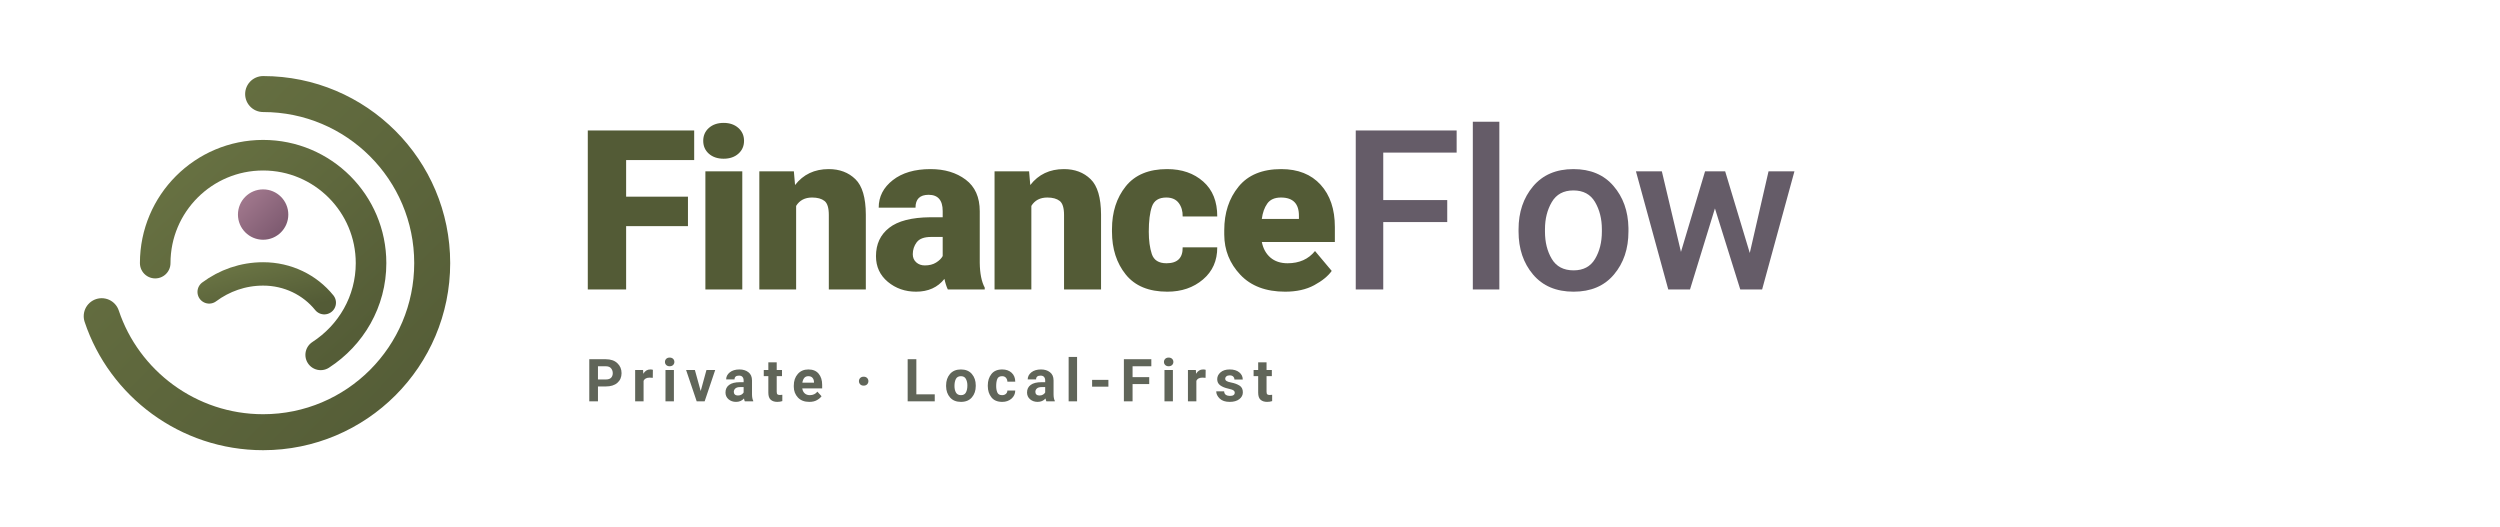
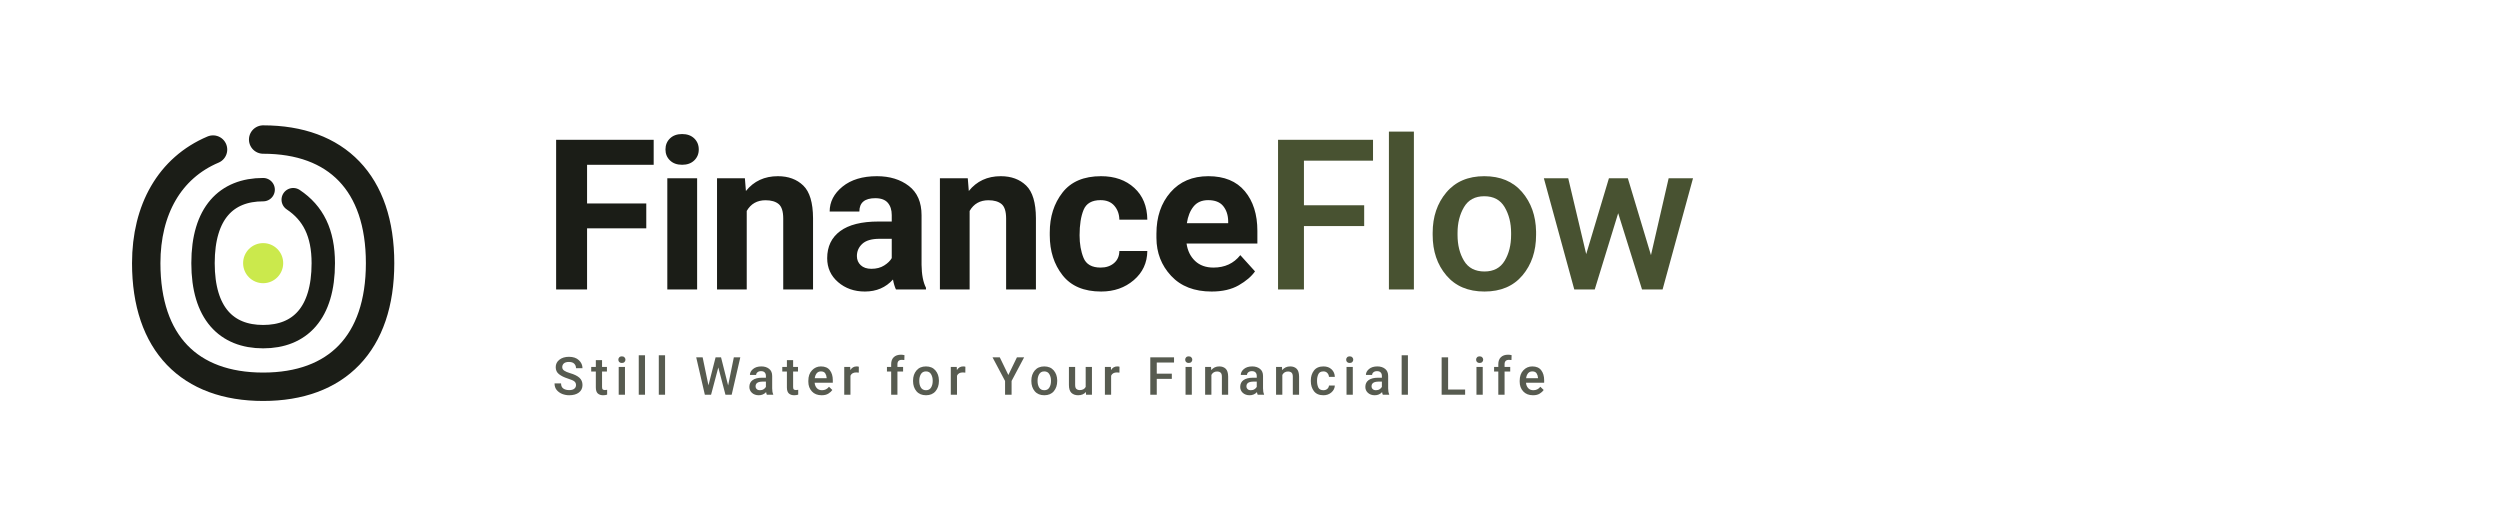
<svg xmlns="http://www.w3.org/2000/svg" viewBox="0 0 760 160" width="100%" height="100%">
  <defs>
-     <linearGradient id="ffTealGradL" x1="0%" y1="0%" x2="100%" y2="100%">
-       <stop offset="0%" stop-color="#697343" />
-       <stop offset="100%" stop-color="#535B36" />
-     </linearGradient>
-     <linearGradient id="ffGoldGradL" x1="0%" y1="0%" x2="100%" y2="100%">
-       <stop offset="0%" stop-color="#A77D92" />
-       <stop offset="100%" stop-color="#76546A" />
-     </linearGradient>
    <style>
      .wm-main {
-         font-family: 'Manrope', -apple-system, BlinkMacSystemFont, 'Segoe UI', Roboto, sans-serif;
-         font-size: 68px;
-         font-weight: 800;
-         letter-spacing: -1.5px;
+         font-family: 'Geist', -apple-system, BlinkMacSystemFont, 'Segoe UI', Roboto, sans-serif;
+         font-size: 64px;
+         font-weight: 700;
+         letter-spacing: -1.2px;
      }
      .wm-sub {
-         font-family: 'Manrope', -apple-system, BlinkMacSystemFont, 'Segoe UI', Roboto, sans-serif;
-         font-size: 18px;
-         font-weight: 600;
-         letter-spacing: 2.5px;
+         font-family: 'Geist', -apple-system, BlinkMacSystemFont, 'Segoe UI', Roboto, sans-serif;
+         font-size: 16px;
+         font-weight: 500;
+         letter-spacing: 2.0px;
        text-transform: uppercase;
      }
    </style>
  </defs>
-   <g transform="translate(10, 10) scale(0.2734)">
-     <path d="M 256 68 C 359.83 68 444 152.17 444 256 C 444 359.83 359.83 444 256 444 C 172.58 444 101.44 389.75 76.5 315" fill="none" stroke="url(#ffTealGradL)" stroke-width="40" stroke-linecap="round" />
-     <path d="M 136 256 C 136 189.73 189.73 136 256 136 C 322.27 136 376 189.73 376 256 C 376 298.67 353.76 336.14 320 358" fill="none" stroke="url(#ffTealGradL)" stroke-width="34" stroke-linecap="round" />
-     <path d="M 196 288 C 212.8 275.5 233.5 268 256 268 C 283.4 268 308 280.2 324 300" fill="none" stroke="url(#ffTealGradL)" stroke-width="26" stroke-linecap="round" />
-     <circle cx="256" cy="202" r="28" fill="url(#ffGoldGradL)" />
+   <g transform="translate(15, 15) scale(0.2539)">
+     <g fill="none" stroke-linecap="round" stroke-linejoin="round">
+       <path d="M 196,120 C 144,142 116,192 116,256 C 116,352 168,404 256,404 C 344,404 396,352 396,256 C 396,160 344,108 256,108" stroke="#1B1D17" stroke-width="34" />
+       <path d="M 292,180 C 316,196 328,220 328,256 C 328,316 300,344 256,344 C 212,344 184,316 184,256 C 184,196 212,168 256,168" stroke="#1B1D17" stroke-width="28" />
+     </g>
+     <circle cx="256" cy="256" r="24" fill="#CBE94C" />
  </g>
-   <text x="175" y="88" class="wm-main" fill="#535B36">Finance<tspan fill="#655C68" font-weight="500">Flow</tspan>
+   <text x="165" y="88" class="wm-main" fill="#1B1D17">Finance<tspan fill="#485231" font-weight="500">Flow</tspan>
  </text>
-   <text x="178" y="122" class="wm-sub" fill="#606559">Private · Local-First</text>
+   <text x="168" y="120" class="wm-sub" fill="#575B50">Still Water for Your Financial Life</text>
</svg>
